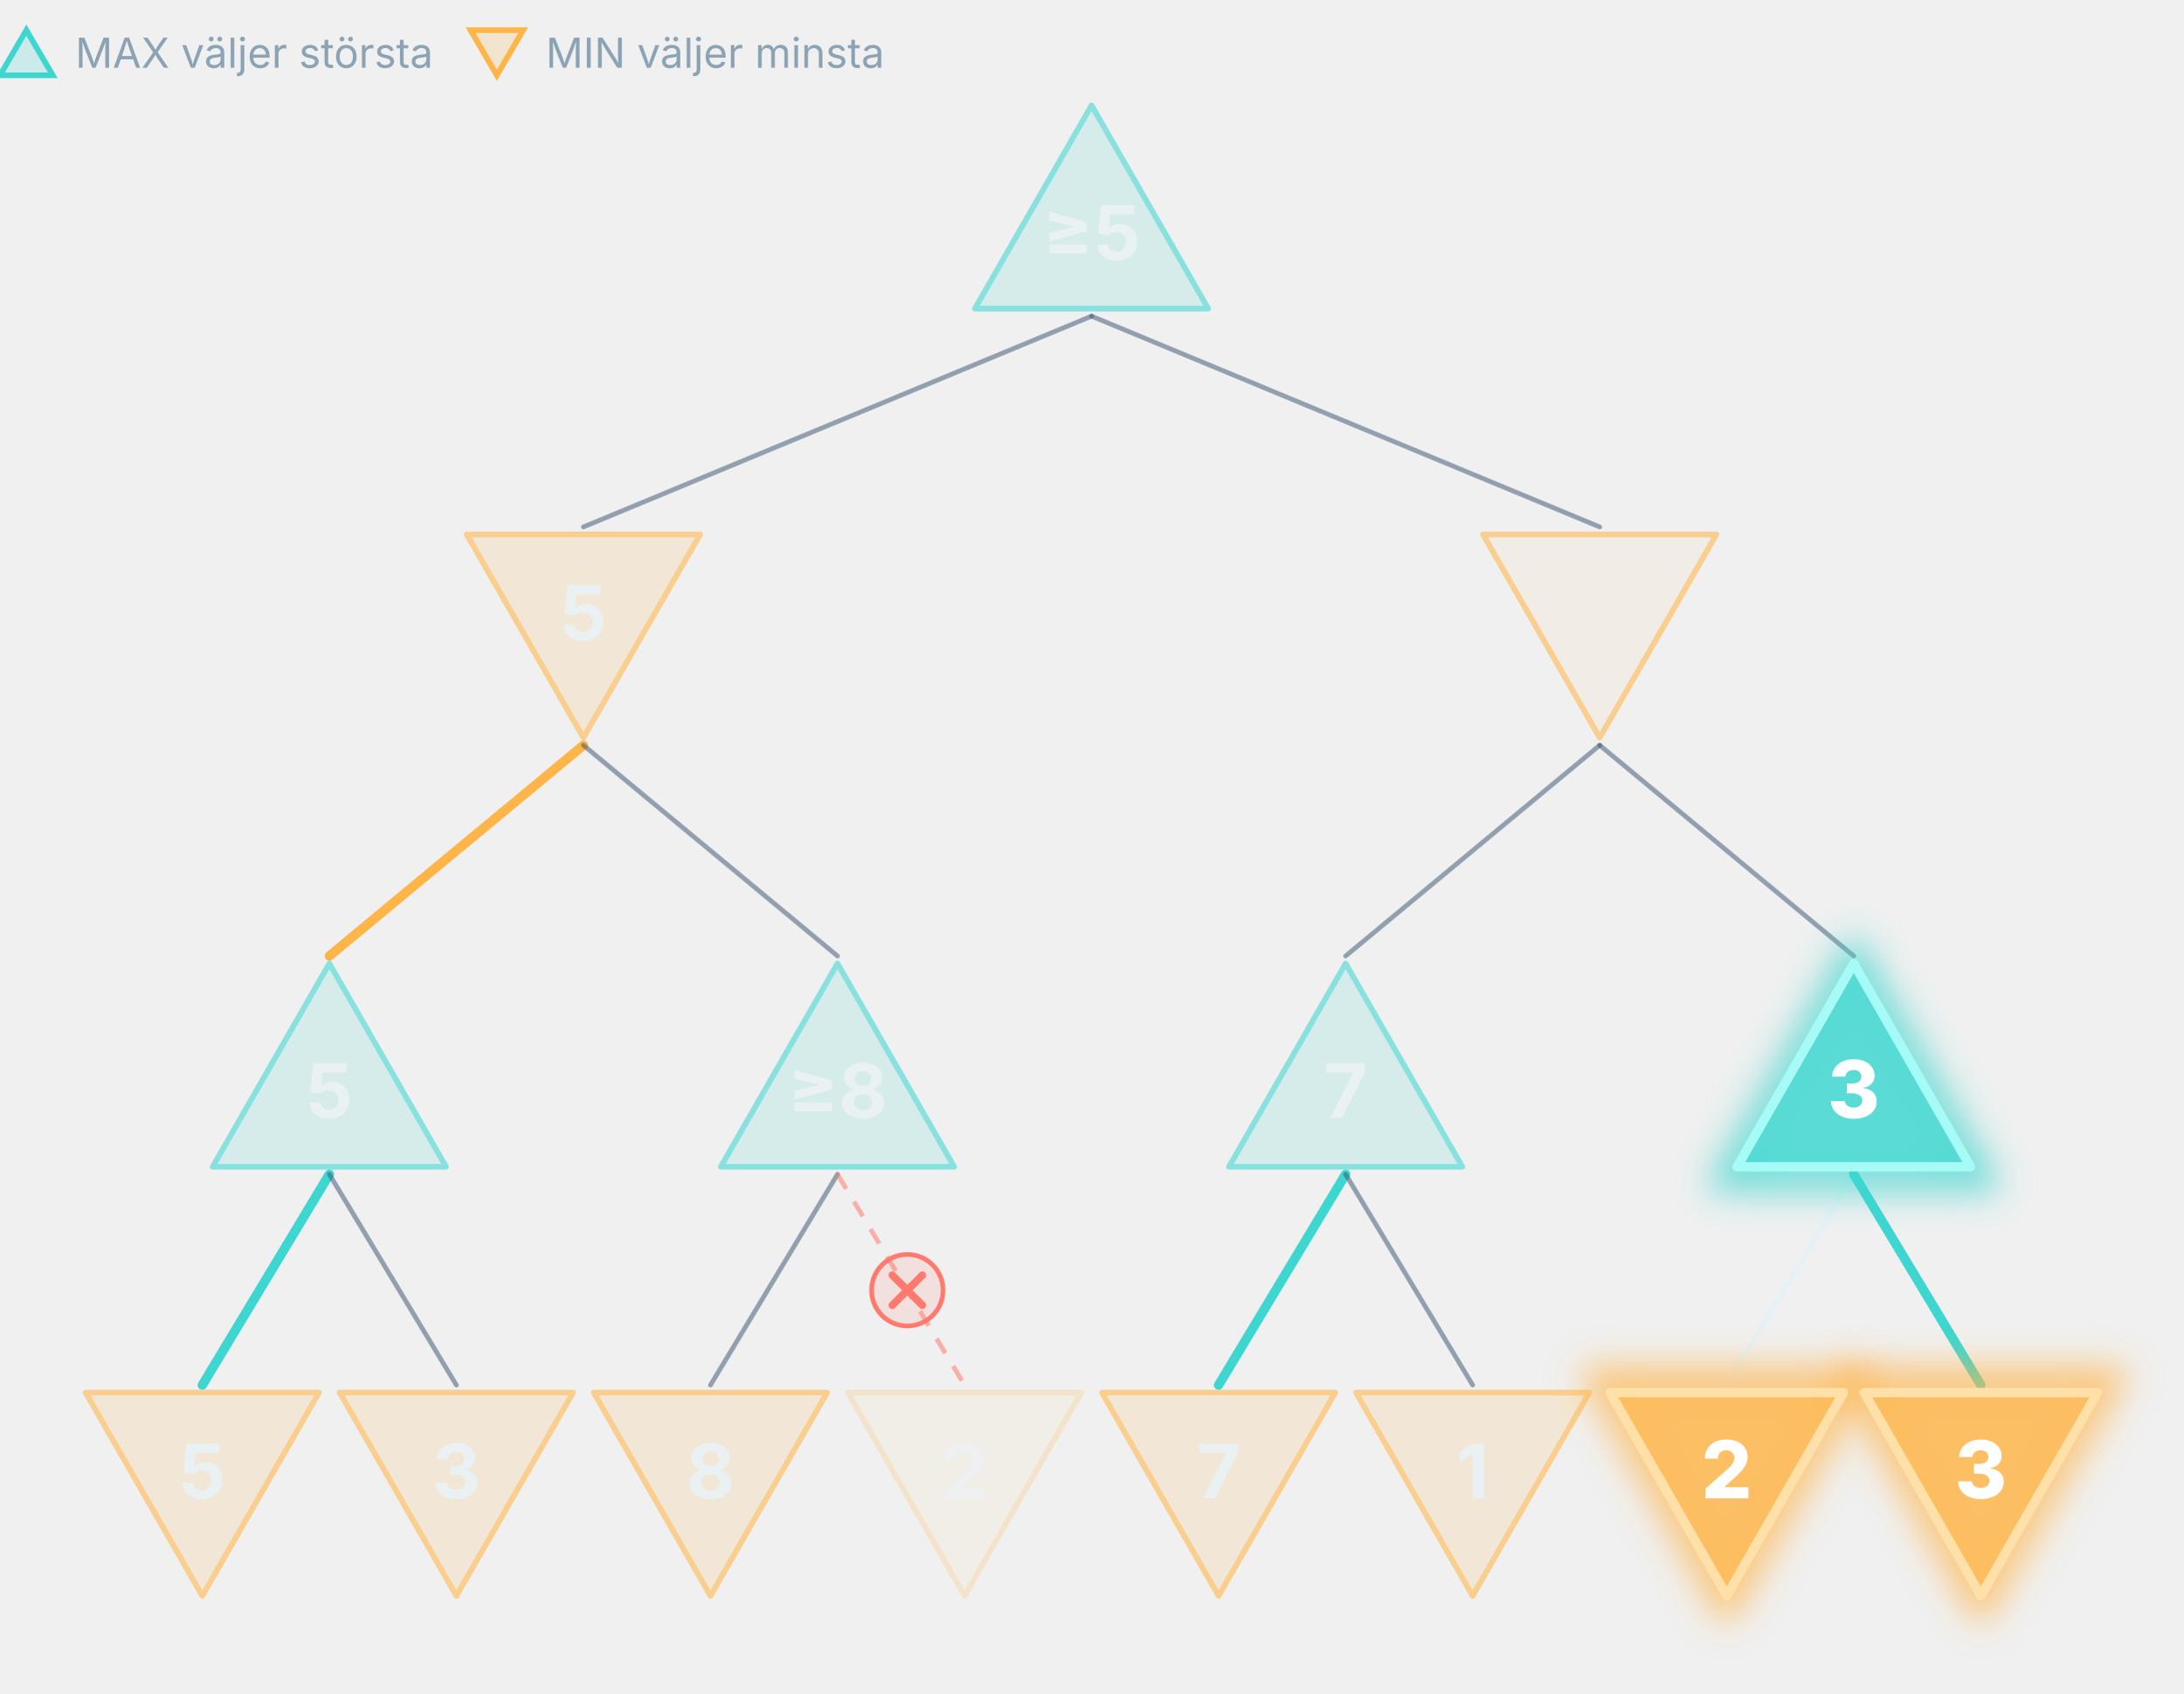
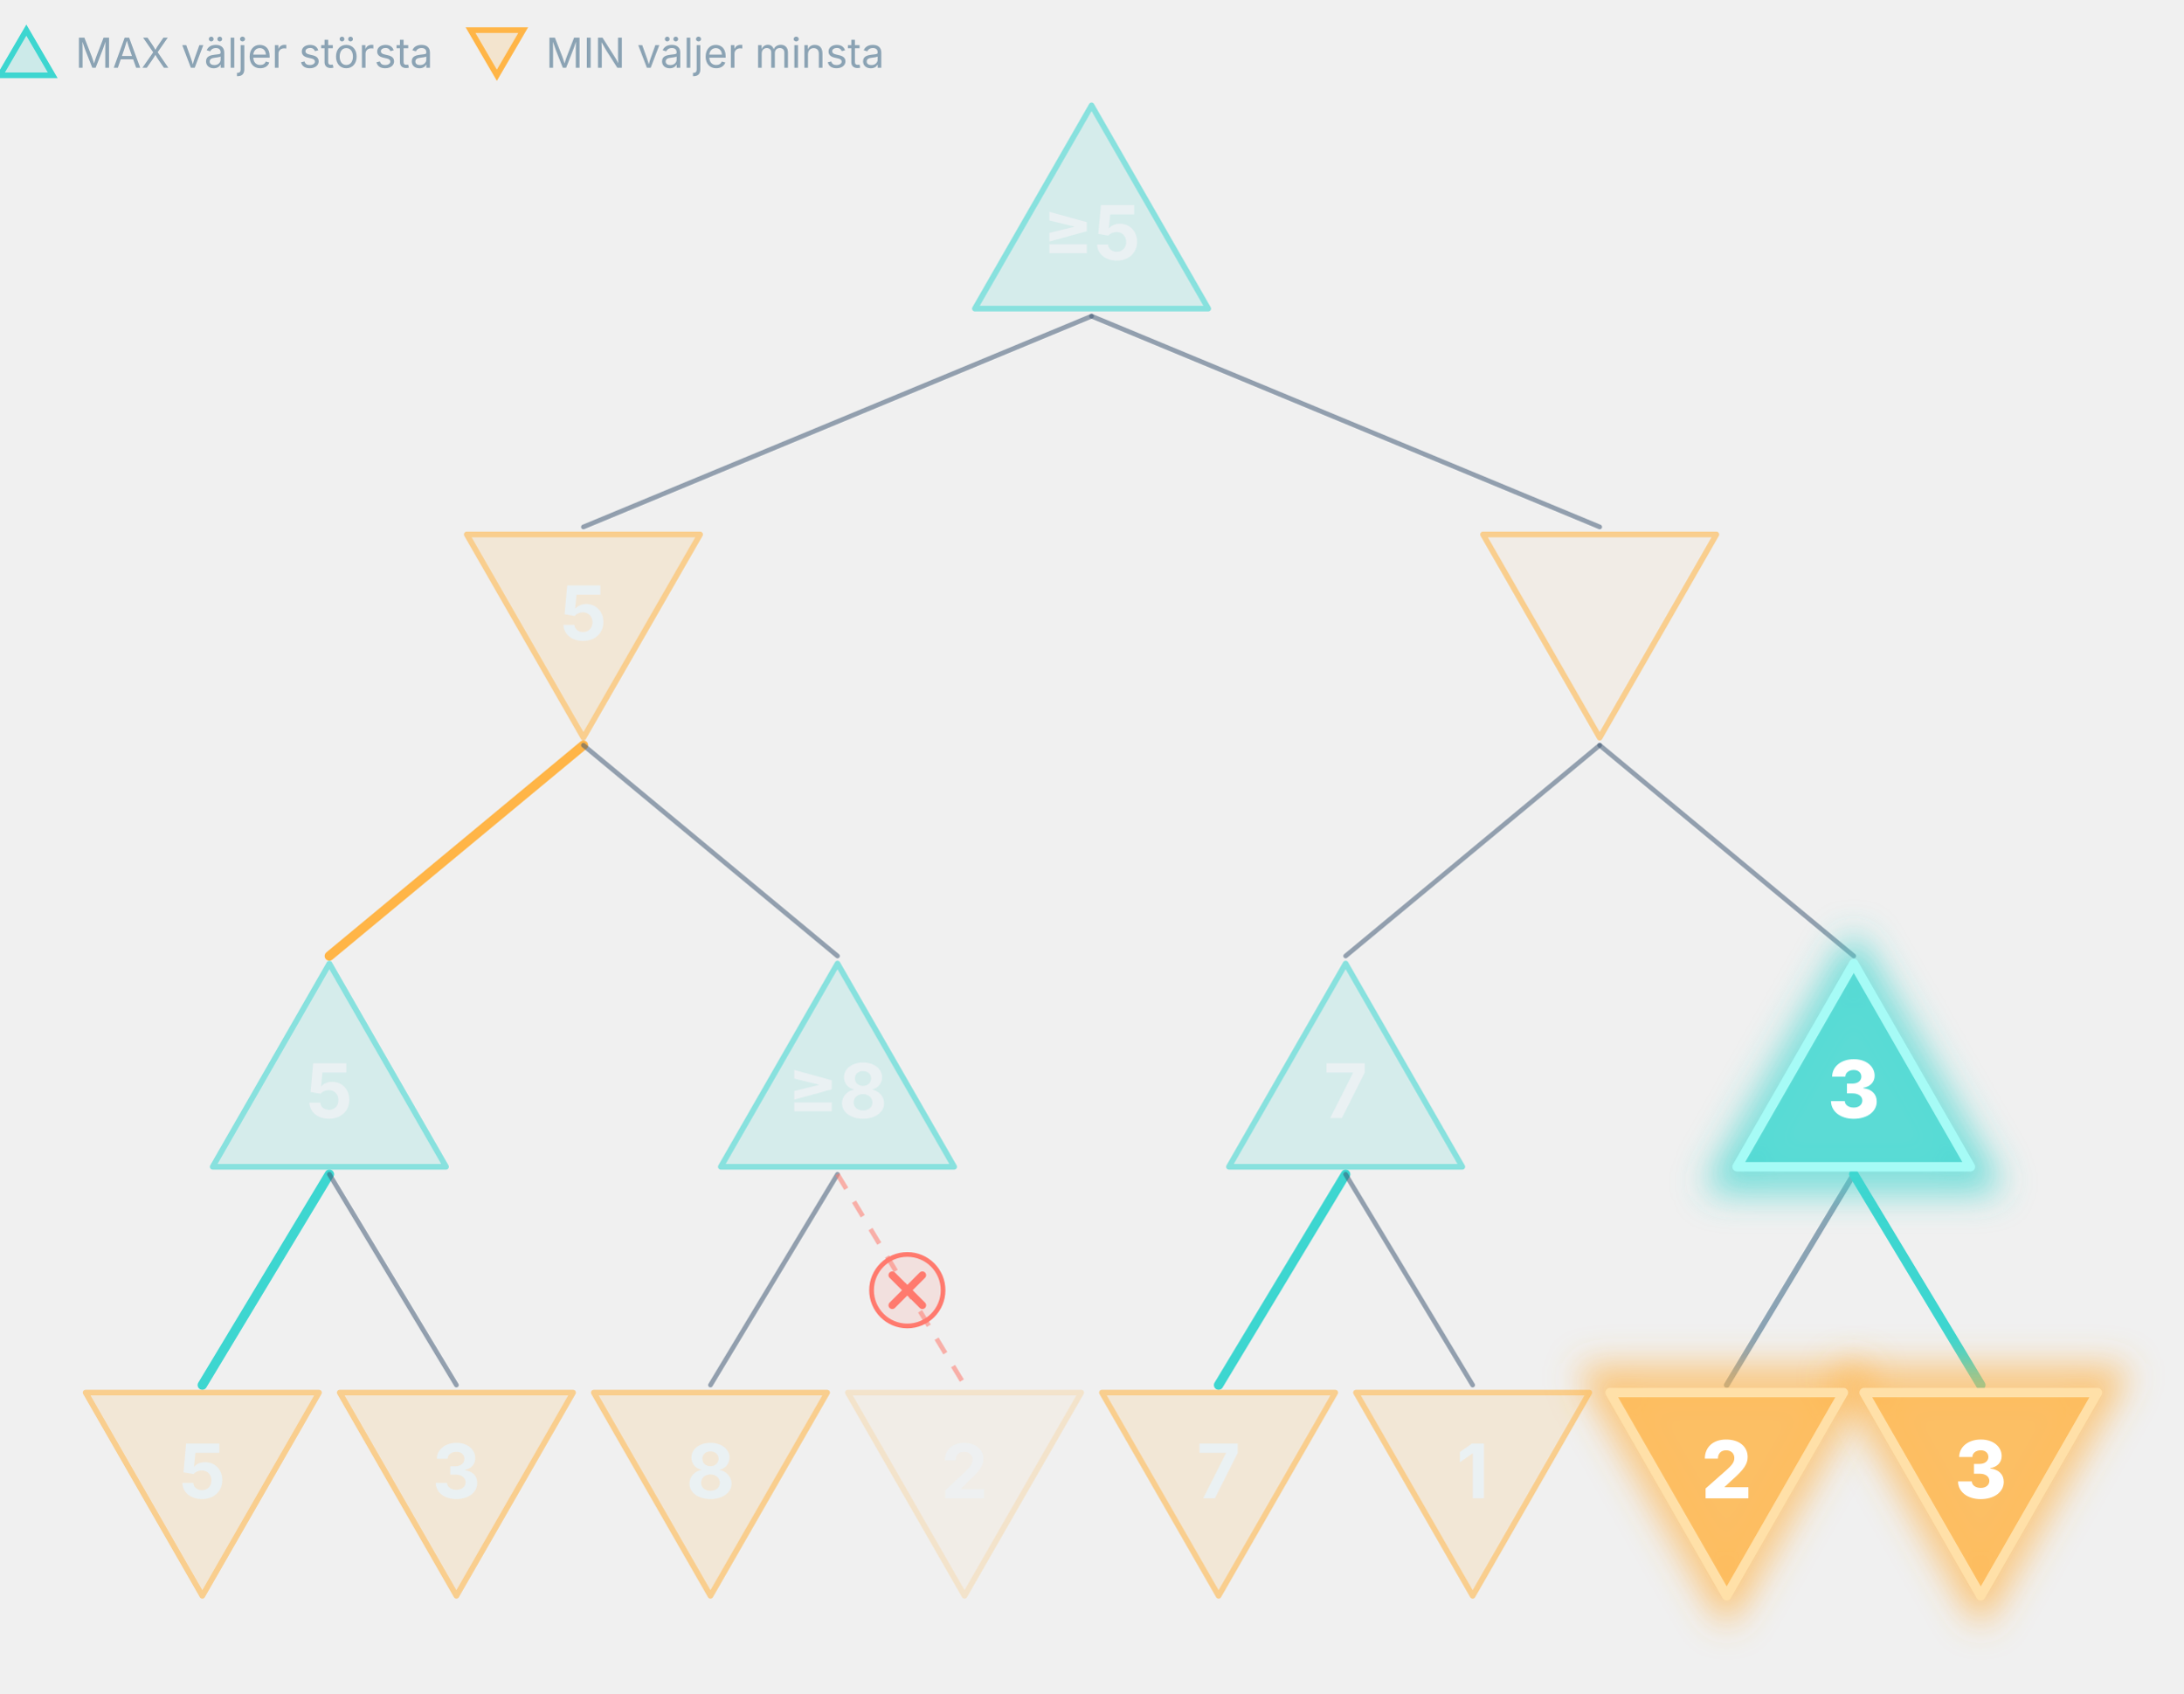
<svg xmlns="http://www.w3.org/2000/svg" viewBox="0 0 1160 900" width="1160" height="900" role="img">
  <defs>
    <filter id="glow" x="-40%" y="-40%" width="180%" height="180%">
      <feGaussianBlur stdDeviation="9" />
    </filter>
    <filter id="soft" x="-20%" y="-20%" width="140%" height="140%">
      <feGaussianBlur stdDeviation="4" />
    </filter>
  </defs>
  <g transform="translate(0,30)">
    <polygon points="14,-14 28,10 0,10" fill="#3DD6D0" fill-opacity=".2" stroke="#3DD6D0" stroke-width="3" />
    <text x="40.0" y="6.0" font-family="'IBM Plex Sans','Segoe UI',Inter,Helvetica,Arial,sans-serif" font-size="22" font-weight="400" fill="#8BA3B4" text-anchor="start">MAX väljer största</text>
    <polygon points="250,-14 278,-14 264,10" fill="#FFB547" fill-opacity=".2" stroke="#FFB547" stroke-width="3" />
    <text x="290.0" y="6.0" font-family="'IBM Plex Sans','Segoe UI',Inter,Helvetica,Arial,sans-serif" font-size="22" font-weight="400" fill="#8BA3B4" text-anchor="start">MIN väljer minsta</text>
  </g>
  <path data-edge="r00:r000" d="M175.0,624.0L107.5,736.0" stroke="#3DD6D0" stroke-width="5" stroke-linecap="round" fill="none" opacity="1" />
  <path data-edge="r00:r001" d="M175.0,624.0L242.5,736.0" stroke="#3B5572" stroke-width="2.5" stroke-linecap="round" fill="none" opacity="0.52" />
  <path data-edge="r0:r00" d="M310.0,396.0L175.0,508.0" stroke="#FFB547" stroke-width="5" stroke-linecap="round" fill="none" opacity="1" />
  <path data-edge="r01:r010" d="M445.0,624.0L377.5,736.0" stroke="#3B5572" stroke-width="2.5" stroke-linecap="round" fill="none" opacity="0.52" />
  <path data-edge="r01:r011" d="M445.0,624.0L512.5,736.0" stroke="#FF7A6E" stroke-width="2.5" stroke-dasharray="9 8" opacity="0.55" />
  <g data-cut="r011">
    <circle cx="482.1" cy="685.6" r="19" fill="#FF7A6E" fill-opacity=".14" stroke="#FF7A6E" stroke-width="2.5" />
    <path d="M474.1,677.6L490.1,693.6M490.1,677.6L474.1,693.6" stroke="#FF7A6E" stroke-width="4" stroke-linecap="round" />
  </g>
  <path data-edge="r0:r01" d="M310.0,396.0L445.0,508.0" stroke="#3B5572" stroke-width="2.5" stroke-linecap="round" fill="none" opacity="0.52" />
  <path data-edge="r:r0" d="M580.0,168.0L310.0,280.0" stroke="#3B5572" stroke-width="2.5" stroke-linecap="round" fill="none" opacity="0.52" />
  <path data-edge="r10:r100" d="M715.0,624.0L647.5,736.0" stroke="#3DD6D0" stroke-width="5" stroke-linecap="round" fill="none" opacity="1" />
  <path data-edge="r10:r101" d="M715.0,624.0L782.5,736.0" stroke="#3B5572" stroke-width="2.5" stroke-linecap="round" fill="none" opacity="0.52" />
  <path data-edge="r1:r10" d="M850.0,396.0L715.0,508.0" stroke="#3B5572" stroke-width="2.5" stroke-linecap="round" fill="none" opacity="0.52" />
-   <path data-edge="r11:r110" d="M985.0,624.0L917.5,736.0" stroke="#E6F1F5" stroke-width="3" stroke-linecap="round" fill="none" opacity="1" />
+   <path data-edge="r11:r110" d="M985.0,624.0L917.5,736.0" stroke="#8BA3B4" stroke-width="3" stroke-linecap="round" fill="none" opacity="1" />
  <path data-edge="r11:r111" d="M985.0,624.0L1052.5,736.0" stroke="#3DD6D0" stroke-width="5" stroke-linecap="round" fill="none" opacity="1" />
  <path data-edge="r1:r11" d="M850.0,396.0L985.0,508.0" stroke="#3B5572" stroke-width="2.5" stroke-linecap="round" fill="none" opacity="0.52" />
  <path data-edge="r:r1" d="M580.0,168.0L850.0,280.0" stroke="#3B5572" stroke-width="2.5" stroke-linecap="round" fill="none" opacity="0.52" />
+   <polygon data-focus-node="r110" points="845.6,731.4 989.4,731.4 917.5,856.6" fill="#FFB547" fill-opacity=".55" stroke="#FFB547" stroke-width="14" stroke-opacity=".5" stroke-linejoin="round" filter="url(#glow)" />
  <polygon data-focus-node="r11" points="985.0,503.4 1056.9,628.6 913.1,628.6" fill="#3DD6D0" fill-opacity=".55" stroke="#3DD6D0" stroke-width="14" stroke-opacity=".5" stroke-linejoin="round" filter="url(#glow)" />
-   <polygon data-focus-node="r110" points="845.6,731.4 989.4,731.4 917.5,856.6" fill="#FFB547" fill-opacity=".55" stroke="#FFB547" stroke-width="14" stroke-opacity=".5" stroke-linejoin="round" filter="url(#glow)" />
  <polygon data-focus-node="r111" points="980.6,731.4 1124.4,731.4 1052.5,856.6" fill="#FFB547" fill-opacity=".55" stroke="#FFB547" stroke-width="14" stroke-opacity=".5" stroke-linejoin="round" filter="url(#glow)" />
  <g data-node="r000" opacity="0.58">
    <polygon points="45.5,740.0 169.5,740.0 107.5,848.0" fill="#FFB547" fill-opacity="0.26" stroke="#FFB547" stroke-width="3" stroke-linejoin="round" />
    <text x="107.5" y="796.2" font-family="'IBM Plex Sans','Segoe UI',Inter,Helvetica,Arial,sans-serif" font-size="40.0" font-weight="700" fill="#E6F1F5" text-anchor="middle">5</text>
  </g>
  <g data-node="r001" opacity="0.58">
    <polygon points="180.5,740.0 304.5,740.0 242.5,848.0" fill="#FFB547" fill-opacity="0.26" stroke="#FFB547" stroke-width="3" stroke-linejoin="round" />
    <text x="242.5" y="796.2" font-family="'IBM Plex Sans','Segoe UI',Inter,Helvetica,Arial,sans-serif" font-size="40.0" font-weight="700" fill="#E6F1F5" text-anchor="middle">3</text>
  </g>
  <g data-node="r00" opacity="0.58">
    <polygon points="175.0,512.0 237.0,620.0 113.0,620.0" fill="#3DD6D0" fill-opacity="0.26" stroke="#3DD6D0" stroke-width="3" stroke-linejoin="round" />
    <text x="175.0" y="594.1" font-family="'IBM Plex Sans','Segoe UI',Inter,Helvetica,Arial,sans-serif" font-size="40.0" font-weight="700" fill="#E6F1F5" text-anchor="middle">5</text>
  </g>
  <g data-node="r010" opacity="0.58">
    <polygon points="315.5,740.0 439.5,740.0 377.5,848.0" fill="#FFB547" fill-opacity="0.26" stroke="#FFB547" stroke-width="3" stroke-linejoin="round" />
    <text x="377.5" y="796.2" font-family="'IBM Plex Sans','Segoe UI',Inter,Helvetica,Arial,sans-serif" font-size="40.0" font-weight="700" fill="#E6F1F5" text-anchor="middle">8</text>
  </g>
  <g data-node="r011" opacity="0.22">
    <polygon points="450.5,740.0 574.5,740.0 512.5,848.0" fill="#FFB547" fill-opacity="0.26" stroke="#FFB547" stroke-width="3" stroke-linejoin="round" />
    <text x="512.5" y="796.2" font-family="'IBM Plex Sans','Segoe UI',Inter,Helvetica,Arial,sans-serif" font-size="40.0" font-weight="700" fill="#E6F1F5" text-anchor="middle">2</text>
  </g>
  <g data-node="r01" opacity="0.58">
    <polygon points="445.0,512.0 507.0,620.0 383.0,620.0" fill="#3DD6D0" fill-opacity="0.26" stroke="#3DD6D0" stroke-width="3" stroke-linejoin="round" />
    <text x="445.0" y="594.1" font-family="'IBM Plex Sans','Segoe UI',Inter,Helvetica,Arial,sans-serif" font-size="40.0" font-weight="700" fill="#E6F1F5" text-anchor="middle">≥8</text>
  </g>
  <g data-node="r0" opacity="0.58">
    <polygon points="248.0,284.0 372.0,284.0 310.0,392.0" fill="#FFB547" fill-opacity="0.26" stroke="#FFB547" stroke-width="3" stroke-linejoin="round" />
    <text x="310.0" y="340.2" font-family="'IBM Plex Sans','Segoe UI',Inter,Helvetica,Arial,sans-serif" font-size="40.0" font-weight="700" fill="#E6F1F5" text-anchor="middle">5</text>
  </g>
  <g data-node="r100" opacity="0.58">
    <polygon points="585.5,740.0 709.5,740.0 647.5,848.0" fill="#FFB547" fill-opacity="0.26" stroke="#FFB547" stroke-width="3" stroke-linejoin="round" />
    <text x="647.5" y="796.2" font-family="'IBM Plex Sans','Segoe UI',Inter,Helvetica,Arial,sans-serif" font-size="40.0" font-weight="700" fill="#E6F1F5" text-anchor="middle">7</text>
  </g>
  <g data-node="r101" opacity="0.58">
    <polygon points="720.5,740.0 844.5,740.0 782.5,848.0" fill="#FFB547" fill-opacity="0.26" stroke="#FFB547" stroke-width="3" stroke-linejoin="round" />
    <text x="782.5" y="796.2" font-family="'IBM Plex Sans','Segoe UI',Inter,Helvetica,Arial,sans-serif" font-size="40.0" font-weight="700" fill="#E6F1F5" text-anchor="middle">1</text>
  </g>
  <g data-node="r10" opacity="0.58">
    <polygon points="715.0,512.0 777.0,620.0 653.0,620.0" fill="#3DD6D0" fill-opacity="0.26" stroke="#3DD6D0" stroke-width="3" stroke-linejoin="round" />
    <text x="715.0" y="594.1" font-family="'IBM Plex Sans','Segoe UI',Inter,Helvetica,Arial,sans-serif" font-size="40.0" font-weight="700" fill="#E6F1F5" text-anchor="middle">7</text>
  </g>
  <g data-node="r110" opacity="1">
    <polygon points="855.5,740.0 979.5,740.0 917.5,848.0" fill="#FFB547" fill-opacity=".62" stroke="#FFE0A8" stroke-width="5" stroke-linejoin="round" />
    <text x="917.5" y="796.2" font-family="'IBM Plex Sans','Segoe UI',Inter,Helvetica,Arial,sans-serif" font-size="42.4" font-weight="800" fill="#FFFFFF" text-anchor="middle">2</text>
  </g>
  <g data-node="r111" opacity="1">
    <polygon points="990.5,740.0 1114.5,740.0 1052.5,848.0" fill="#FFB547" fill-opacity=".62" stroke="#FFE0A8" stroke-width="5" stroke-linejoin="round" />
    <text x="1052.5" y="796.2" font-family="'IBM Plex Sans','Segoe UI',Inter,Helvetica,Arial,sans-serif" font-size="42.4" font-weight="800" fill="#FFFFFF" text-anchor="middle">3</text>
  </g>
  <g data-node="r11" opacity="1">
    <polygon points="985.0,512.0 1047.0,620.0 923.0,620.0" fill="#3DD6D0" fill-opacity=".62" stroke="#A6FBF6" stroke-width="5" stroke-linejoin="round" />
    <text x="985.0" y="594.1" font-family="'IBM Plex Sans','Segoe UI',Inter,Helvetica,Arial,sans-serif" font-size="42.4" font-weight="800" fill="#FFFFFF" text-anchor="middle">3</text>
  </g>
  <g data-node="r1" opacity="0.58">
    <polygon points="788.0,284.0 912.0,284.0 850.0,392.0" fill="#FFB547" fill-opacity="0.1" stroke="#FFB547" stroke-width="3" stroke-linejoin="round" />
  </g>
  <g data-node="r" opacity="0.58">
    <polygon points="580.0,56.0 642.0,164.0 518.0,164.0" fill="#3DD6D0" fill-opacity="0.26" stroke="#3DD6D0" stroke-width="3" stroke-linejoin="round" />
    <text x="580.0" y="138.1" font-family="'IBM Plex Sans','Segoe UI',Inter,Helvetica,Arial,sans-serif" font-size="40.0" font-weight="700" fill="#E6F1F5" text-anchor="middle">≥5</text>
  </g>
</svg>
